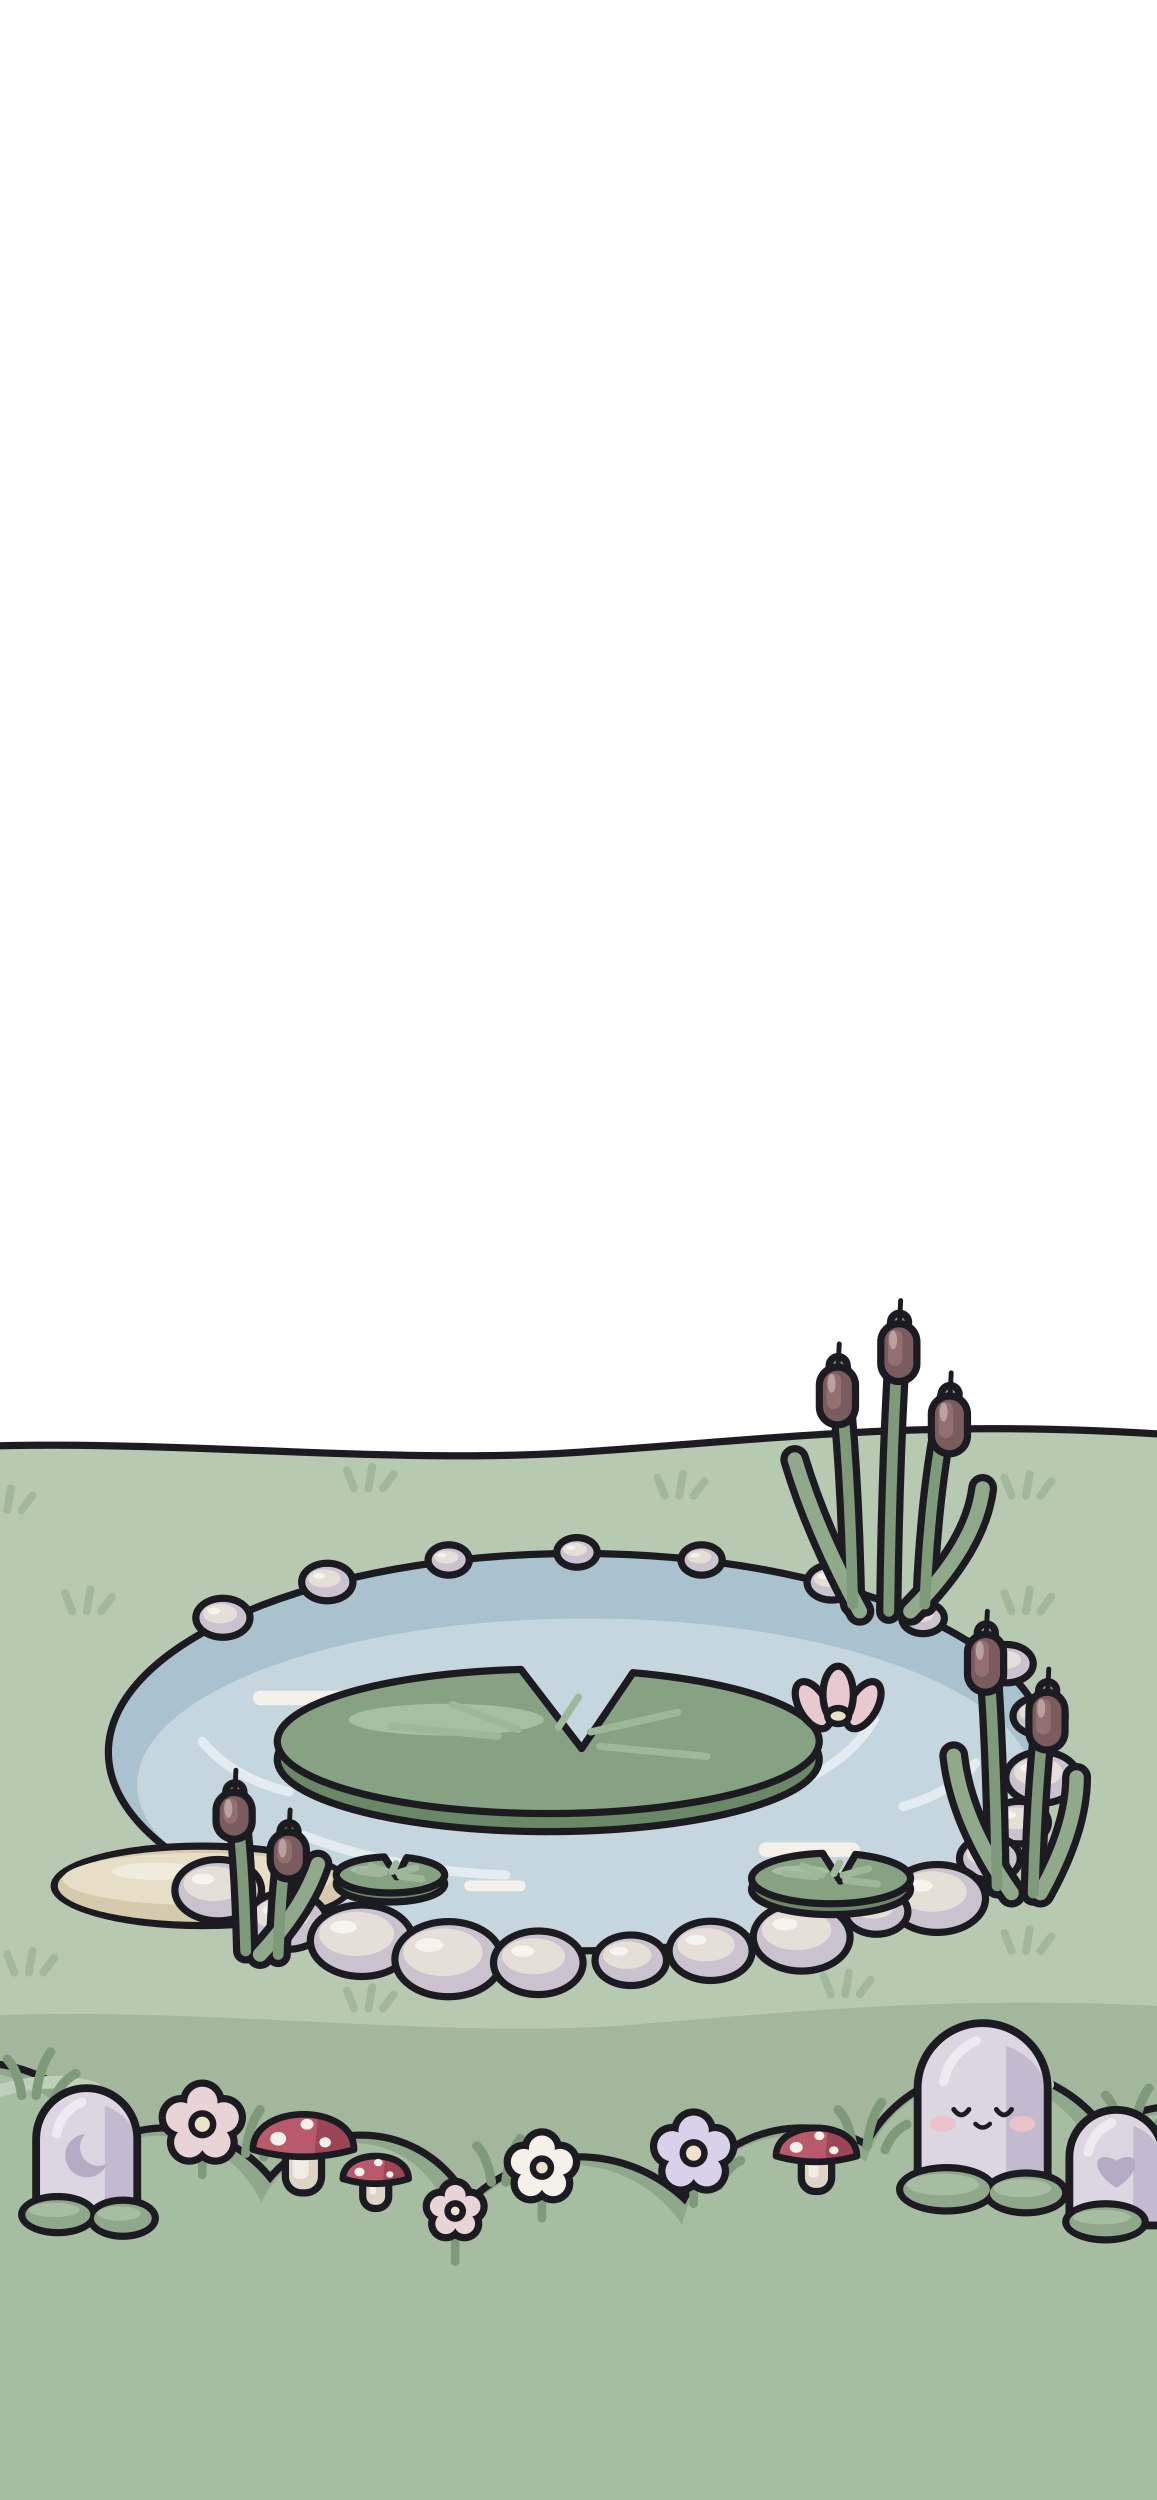
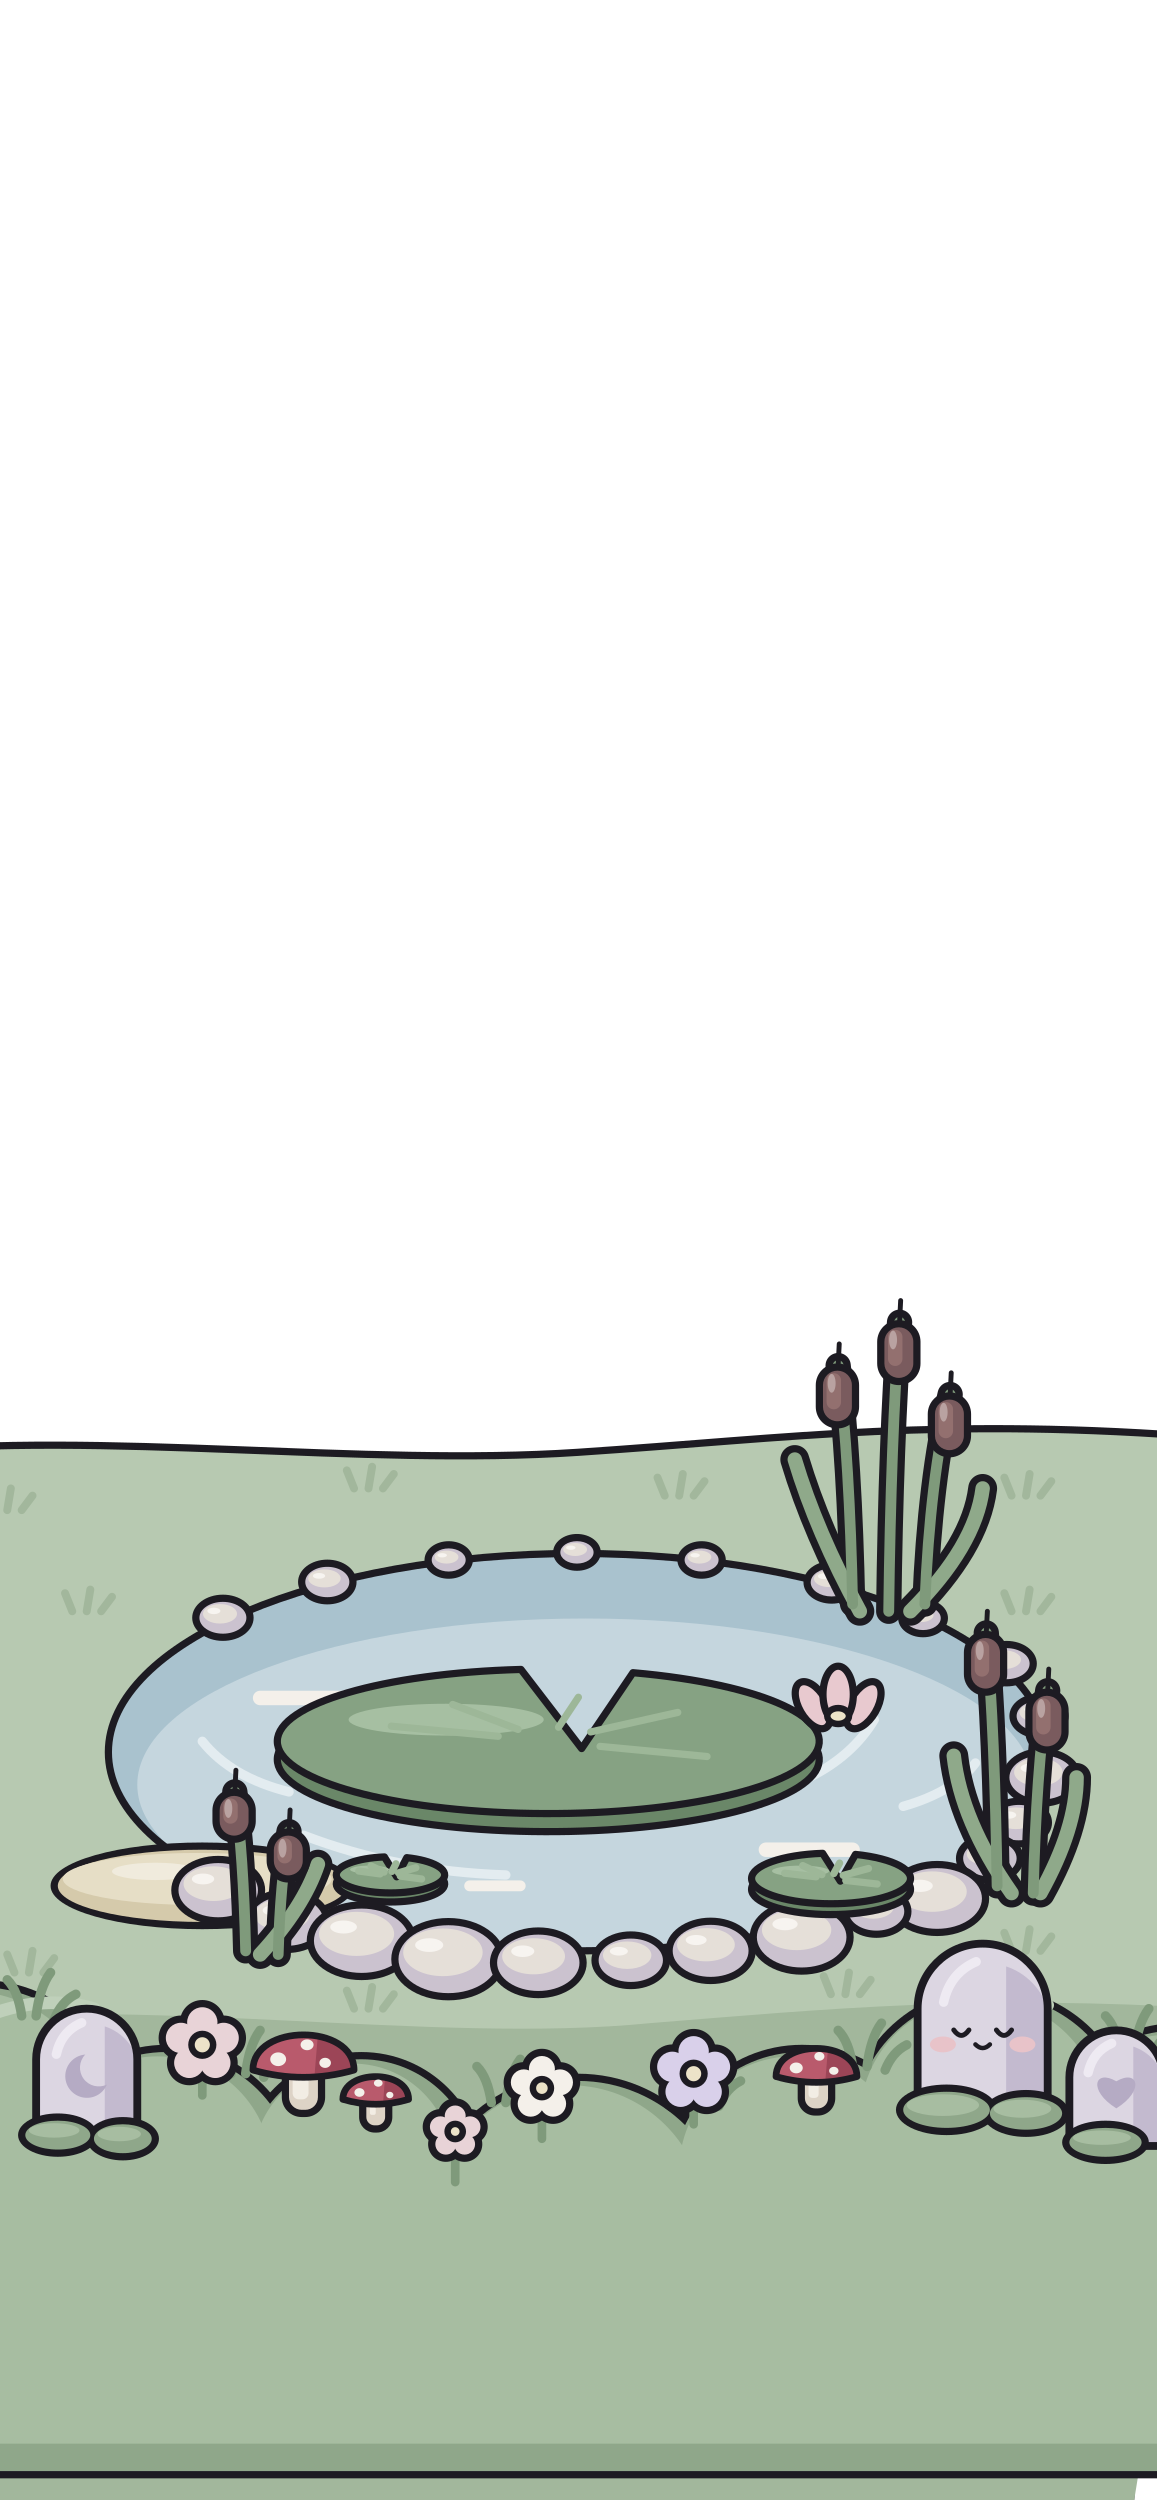
<svg xmlns="http://www.w3.org/2000/svg" viewBox="0 0 320 692" width="960" height="2076">
  <g id="mare" transform="translate(-20 0)">
    <ellipse cx="180" cy="485" rx="134" ry="59" fill="#A9C2CE" />
    <ellipse cx="182" cy="494" rx="124" ry="46" fill="#C5D6DE" />
    <path d="M92 470 L118 470" fill="none" stroke="#F4F0EA" stroke-width="4" stroke-linejoin="round" stroke-linecap="round" />
    <path d="M126 470 L132 470" fill="none" stroke="#F4F0EA" stroke-width="4" stroke-linejoin="round" stroke-linecap="round" />
    <path d="M232 512 L256 512" fill="none" stroke="#F4F0EA" stroke-width="4" stroke-linejoin="round" stroke-linecap="round" />
    <path d="M150 522 L164 522" fill="none" stroke="#F4F0EA" stroke-width="3" stroke-linejoin="round" stroke-linecap="round" />
    <path d="M76 482 Q84 492 100 496" fill="none" stroke="#E3ECF0" stroke-width="2.6" stroke-linejoin="round" stroke-linecap="round" />
    <path d="M244 492 Q256 486 262 476" fill="none" stroke="#E3ECF0" stroke-width="2.6" stroke-linejoin="round" stroke-linecap="round" />
    <path d="M104 508 Q130 518 160 519" fill="none" stroke="#E3ECF0" stroke-width="2.6" stroke-linejoin="round" stroke-linecap="round" />
    <path d="M270 500 Q284 496 290 488" fill="none" stroke="#E3ECF0" stroke-width="2.6" stroke-linejoin="round" stroke-linecap="round" />
  </g>
  <g id="berge" transform="translate(-20 0)">
    <path d="M-12 402 C50 396 120 406 180 402 C240 398 280 392 356 398 L332 704 L-12 704Z M50 485 A130 55 0 1 0 310 485 A130 55 0 1 0 50 485Z" fill="#B7C9B1" fill-rule="evenodd" stroke="#1D1B22" stroke-width="2.00" stroke-linejoin="round" stroke-linecap="round" />
    <path d="M-12 560 C60 552 140 566 200 560 C250 556 290 552 356 556 L332 704 L-12 704Z" fill="#A2B79C" />
    <g id="herbe-sol">
      <path d="M18 418 l-2 -5 M22 418 l1 -6 M26 418 l3 -4" fill="none" stroke="#A2B79C" stroke-width="2.2" stroke-linejoin="round" stroke-linecap="round" />
      <path d="M118 412 l-2 -5 M122 412 l1 -6 M126 412 l3 -4" fill="none" stroke="#A2B79C" stroke-width="2.2" stroke-linejoin="round" stroke-linecap="round" />
      <path d="M204 414 l-2 -5 M208 414 l1 -6 M212 414 l3 -4" fill="none" stroke="#A2B79C" stroke-width="2.2" stroke-linejoin="round" stroke-linecap="round" />
      <path d="M300 414 l-2 -5 M304 414 l1 -6 M308 414 l3 -4" fill="none" stroke="#A2B79C" stroke-width="2.2" stroke-linejoin="round" stroke-linecap="round" />
      <path d="M40 446 l-2 -5 M44 446 l1 -6 M48 446 l3 -4" fill="none" stroke="#A2B79C" stroke-width="2.2" stroke-linejoin="round" stroke-linecap="round" />
      <path d="M300 446 l-2 -5 M304 446 l1 -6 M308 446 l3 -4" fill="none" stroke="#A2B79C" stroke-width="2.2" stroke-linejoin="round" stroke-linecap="round" />
      <path d="M24 546 l-2 -5 M28 546 l1 -6 M32 546 l3 -4" fill="none" stroke="#A2B79C" stroke-width="2.2" stroke-linejoin="round" stroke-linecap="round" />
      <path d="M118 556 l-2 -5 M122 556 l1 -6 M126 556 l3 -4" fill="none" stroke="#A2B79C" stroke-width="2.2" stroke-linejoin="round" stroke-linecap="round" />
      <path d="M250 552 l-2 -5 M254 552 l1 -6 M258 552 l3 -4" fill="none" stroke="#A2B79C" stroke-width="2.2" stroke-linejoin="round" stroke-linecap="round" />
      <path d="M300 540 l-2 -5 M304 540 l1 -6 M308 540 l3 -4" fill="none" stroke="#A2B79C" stroke-width="2.2" stroke-linejoin="round" stroke-linecap="round" />
    </g>
    <g id="dalle-ombeline" transform="translate(31 0)">
      <ellipse cx="45" cy="522" rx="42.00" ry="12.00" fill="#1D1B22" />
      <ellipse cx="45" cy="522" rx="40" ry="10" fill="#D5CAAB" />
      <ellipse cx="43.6" cy="520.1" rx="37.2" ry="7.2" fill="#E6DEC6" />
      <ellipse cx="32" cy="518" rx="12" ry="2.4" fill="#F0EBDD" />
    </g>
    <ellipse cx="179.7" cy="429.7" rx="6.60" ry="5.10" fill="#1D1B22" />
    <ellipse cx="179.7" cy="429.7" rx="4.6" ry="3.1" fill="#CBC2CF" />
    <ellipse cx="179.2" cy="428.9" rx="3.3" ry="1.8" fill="#E5DFD8" />
    <ellipse cx="178" cy="428.4" rx="1.3" ry="0.6" fill="#F7F4F0" />
    <ellipse cx="214.2" cy="431.8" rx="6.70" ry="5.20" fill="#1D1B22" />
    <ellipse cx="214.2" cy="431.8" rx="4.7" ry="3.2" fill="#CBC2CF" />
    <ellipse cx="213.6" cy="431" rx="3.3" ry="1.8" fill="#E5DFD8" />
    <ellipse cx="212.4" cy="430.5" rx="1.3" ry="0.6" fill="#F7F4F0" />
    <ellipse cx="144.2" cy="431.8" rx="6.70" ry="5.20" fill="#1D1B22" />
    <ellipse cx="144.2" cy="431.8" rx="4.7" ry="3.2" fill="#CBC2CF" />
    <ellipse cx="143.6" cy="431" rx="3.3" ry="1.8" fill="#E5DFD8" />
    <ellipse cx="142.4" cy="430.5" rx="1.3" ry="0.6" fill="#F7F4F0" />
    <ellipse cx="110.6" cy="437.9" rx="8.10" ry="6.20" fill="#1D1B22" />
    <ellipse cx="110.6" cy="437.9" rx="6.1" ry="4.2" fill="#CBC2CF" />
    <ellipse cx="109.8" cy="436.9" rx="4.5" ry="2.5" fill="#E5DFD8" />
    <ellipse cx="108.3" cy="436.2" rx="1.7" ry="0.8" fill="#F7F4F0" />
    <ellipse cx="250.2" cy="438" rx="7.80" ry="5.90" fill="#1D1B22" />
    <ellipse cx="250.2" cy="438" rx="5.8" ry="3.9" fill="#CBC2CF" />
    <ellipse cx="249.5" cy="437" rx="4.2" ry="2.3" fill="#E5DFD8" />
    <ellipse cx="248" cy="436.3" rx="1.6" ry="0.8" fill="#F7F4F0" />
    <ellipse cx="81.7" cy="447.8" rx="8.50" ry="6.40" fill="#1D1B22" />
    <ellipse cx="81.7" cy="447.8" rx="6.5" ry="4.4" fill="#CBC2CF" />
    <ellipse cx="80.9" cy="446.7" rx="4.7" ry="2.7" fill="#E5DFD8" />
    <ellipse cx="79.2" cy="445.9" rx="1.8" ry="0.9" fill="#F7F4F0" />
    <ellipse cx="275.5" cy="447.9" rx="6.90" ry="5.30" fill="#1D1B22" />
    <ellipse cx="275.5" cy="447.9" rx="4.9" ry="3.3" fill="#CBC2CF" />
    <ellipse cx="274.9" cy="447.1" rx="3.5" ry="1.9" fill="#E5DFD8" />
    <ellipse cx="273.7" cy="446.5" rx="1.4" ry="0.7" fill="#F7F4F0" />
    <ellipse cx="298.6" cy="460.5" rx="8.40" ry="6.30" fill="#1D1B22" />
    <ellipse cx="298.6" cy="460.5" rx="6.4" ry="4.3" fill="#CBC2CF" />
    <ellipse cx="297.9" cy="459.4" rx="4.7" ry="2.6" fill="#E5DFD8" />
    <ellipse cx="296.2" cy="458.6" rx="1.8" ry="0.9" fill="#F7F4F0" />
    <ellipse cx="307.6" cy="475" rx="8.20" ry="6.20" fill="#1D1B22" />
    <ellipse cx="307.6" cy="475" rx="6.2" ry="4.2" fill="#CBC2CF" />
    <ellipse cx="306.8" cy="474" rx="4.6" ry="2.6" fill="#E5DFD8" />
    <ellipse cx="305.2" cy="473.2" rx="1.7" ry="0.8" fill="#F7F4F0" />
    <ellipse cx="308.4" cy="492" rx="11.00" ry="8.10" fill="#1D1B22" />
    <ellipse cx="308.4" cy="492" rx="9" ry="6.1" fill="#CBC2CF" />
    <ellipse cx="307.4" cy="490.5" rx="6.7" ry="3.9" fill="#E5DFD8" />
    <ellipse cx="305" cy="489.4" rx="2.5" ry="1.2" fill="#F7F4F0" />
    <ellipse cx="302" cy="504.5" rx="9.20" ry="6.90" fill="#1D1B22" />
    <ellipse cx="302" cy="504.5" rx="7.2" ry="4.9" fill="#CBC2CF" />
    <ellipse cx="301.2" cy="503.3" rx="5.4" ry="3" fill="#E5DFD8" />
    <ellipse cx="299.3" cy="502.4" rx="2" ry="1" fill="#F7F4F0" />
    <ellipse cx="294" cy="514.4" rx="9.40" ry="7.00" fill="#1D1B22" />
    <ellipse cx="294" cy="514.4" rx="7.4" ry="5" fill="#CBC2CF" />
    <ellipse cx="293.1" cy="513.2" rx="5.5" ry="3.1" fill="#E5DFD8" />
    <ellipse cx="291.2" cy="512.3" rx="2.1" ry="1" fill="#F7F4F0" />
    <ellipse cx="80.4" cy="523.2" rx="13.00" ry="9.50" fill="#1D1B22" />
    <ellipse cx="80.4" cy="523.2" rx="11" ry="7.5" fill="#CBC2CF" />
    <ellipse cx="79.1" cy="521.4" rx="8.3" ry="4.8" fill="#E5DFD8" />
    <ellipse cx="76.2" cy="520.1" rx="3.1" ry="1.5" fill="#F7F4F0" />
    <ellipse cx="279.4" cy="525.5" rx="14.40" ry="10.40" fill="#1D1B22" />
    <ellipse cx="279.4" cy="525.5" rx="12.4" ry="8.4" fill="#CBC2CF" />
    <ellipse cx="278" cy="523.6" rx="9.6" ry="5.6" fill="#E5DFD8" />
    <ellipse cx="274.7" cy="522" rx="3.5" ry="1.7" fill="#F7F4F0" />
    <ellipse cx="262.6" cy="529.1" rx="9.70" ry="7.30" fill="#1D1B22" />
    <ellipse cx="262.6" cy="529.1" rx="7.7" ry="5.3" fill="#CBC2CF" />
    <ellipse cx="261.7" cy="527.8" rx="5.7" ry="3.3" fill="#E5DFD8" />
    <ellipse cx="259.7" cy="526.9" rx="2.2" ry="1.1" fill="#F7F4F0" />
    <ellipse cx="99.4" cy="531.7" rx="12.10" ry="8.90" fill="#1D1B22" />
    <ellipse cx="99.4" cy="531.7" rx="10.1" ry="6.9" fill="#CBC2CF" />
    <ellipse cx="98.1" cy="530" rx="7.6" ry="4.4" fill="#E5DFD8" />
    <ellipse cx="95.5" cy="528.8" rx="2.8" ry="1.4" fill="#F7F4F0" />
    <ellipse cx="241.9" cy="536.2" rx="14.40" ry="10.40" fill="#1D1B22" />
    <ellipse cx="241.9" cy="536.2" rx="12.4" ry="8.4" fill="#CBC2CF" />
    <ellipse cx="240.5" cy="534.2" rx="9.6" ry="5.6" fill="#E5DFD8" />
    <ellipse cx="237.3" cy="532.6" rx="3.5" ry="1.7" fill="#F7F4F0" />
    <ellipse cx="120.1" cy="537.2" rx="15.20" ry="10.90" fill="#1D1B22" />
    <ellipse cx="120.1" cy="537.2" rx="13.2" ry="8.9" fill="#CBC2CF" />
    <ellipse cx="118.7" cy="535.3" rx="10.4" ry="6.1" fill="#E5DFD8" />
    <ellipse cx="115.1" cy="533.4" rx="3.7" ry="1.8" fill="#F7F4F0" />
    <ellipse cx="216.7" cy="540" rx="12.50" ry="9.20" fill="#1D1B22" />
    <ellipse cx="216.7" cy="540" rx="10.5" ry="7.2" fill="#CBC2CF" />
    <ellipse cx="215.4" cy="538.3" rx="8" ry="4.6" fill="#E5DFD8" />
    <ellipse cx="212.7" cy="537" rx="2.9" ry="1.4" fill="#F7F4F0" />
    <ellipse cx="144.1" cy="542.3" rx="15.80" ry="11.40" fill="#1D1B22" />
    <ellipse cx="144.1" cy="542.3" rx="13.8" ry="9.4" fill="#CBC2CF" />
    <ellipse cx="142.6" cy="540.4" rx="11" ry="6.6" fill="#E5DFD8" />
    <ellipse cx="138.8" cy="538.4" rx="3.9" ry="1.9" fill="#F7F4F0" />
    <ellipse cx="194.6" cy="542.6" rx="10.90" ry="8.00" fill="#1D1B22" />
    <ellipse cx="194.6" cy="542.6" rx="8.9" ry="6" fill="#CBC2CF" />
    <ellipse cx="193.6" cy="541.2" rx="6.7" ry="3.8" fill="#E5DFD8" />
    <ellipse cx="191.3" cy="540.1" rx="2.5" ry="1.2" fill="#F7F4F0" />
    <ellipse cx="169" cy="543.3" rx="13.40" ry="9.80" fill="#1D1B22" />
    <ellipse cx="169" cy="543.3" rx="11.4" ry="7.8" fill="#CBC2CF" />
    <ellipse cx="167.7" cy="541.5" rx="8.7" ry="5" fill="#E5DFD8" />
    <ellipse cx="164.7" cy="540.1" rx="3.2" ry="1.6" fill="#F7F4F0" />
  </g>
  <g id="roseaux" transform="translate(-20 0)">
    <g id="roseaux-arriere">
      <path d="M258 446 Q246 424 240 404" fill="none" stroke="#1D1B22" stroke-width="8.00" stroke-linejoin="round" stroke-linecap="round" />
      <path d="M272 446 Q290 428 292 412" fill="none" stroke="#1D1B22" stroke-width="8.00" stroke-linejoin="round" stroke-linecap="round" />
      <path d="M256 444 Q255.2 404.4 252 378" fill="none" stroke="#1D1B22" stroke-width="7.00" stroke-linejoin="round" stroke-linecap="round" />
      <path d="M266 446 Q266.6 398 269 366" fill="none" stroke="#1D1B22" stroke-width="7.00" stroke-linejoin="round" stroke-linecap="round" />
      <path d="M276 444 Q277.4 409.2 283 386" fill="none" stroke="#1D1B22" stroke-width="7.00" stroke-linejoin="round" stroke-linecap="round" />
      <path d="M258 446 Q246 424 240 404" fill="none" stroke="#8FA98A" stroke-width="4" stroke-linejoin="round" stroke-linecap="round" />
      <path d="M272 446 Q290 428 292 412" fill="none" stroke="#8FA98A" stroke-width="4" stroke-linejoin="round" stroke-linecap="round" />
      <path d="M256 444 Q255.2 404.4 252 378" fill="none" stroke="#7F9A7B" stroke-width="3" stroke-linejoin="round" stroke-linecap="round" />
      <path d="M266 446 Q266.6 398 269 366" fill="none" stroke="#7F9A7B" stroke-width="3" stroke-linejoin="round" stroke-linecap="round" />
      <path d="M276 444 Q277.4 409.2 283 386" fill="none" stroke="#7F9A7B" stroke-width="3" stroke-linejoin="round" stroke-linecap="round" />
      <path d="M252 378 L252.3 372" fill="none" stroke="#1D1B22" stroke-width="1.36" stroke-linejoin="round" stroke-linecap="round" />
      <rect x="245.80" y="377.40" width="12.00" height="18.00" rx="6.00" fill="#1D1B22" />
      <rect x="247.8" y="379.4" width="8" height="14" rx="4" fill="#7A5B5E" />
      <rect x="248.8" y="380.1" width="4" height="10" rx="2" fill="#93706F" />
      <ellipse cx="250.2" cy="382.9" rx="1.1" ry="2.6" fill="#B9A2A1" />
      <path d="M269 366 L269.3 360" fill="none" stroke="#1D1B22" stroke-width="1.36" stroke-linejoin="round" stroke-linecap="round" />
      <rect x="262.80" y="365.40" width="12.00" height="18.00" rx="6.00" fill="#1D1B22" />
      <rect x="264.8" y="367.4" width="8" height="14" rx="4" fill="#7A5B5E" />
      <rect x="265.8" y="368.1" width="4" height="10" rx="2" fill="#93706F" />
      <ellipse cx="267.2" cy="370.9" rx="1.1" ry="2.6" fill="#B9A2A1" />
      <path d="M283 386 L283.3 380" fill="none" stroke="#1D1B22" stroke-width="1.36" stroke-linejoin="round" stroke-linecap="round" />
      <rect x="276.80" y="385.40" width="12.00" height="18.00" rx="6.00" fill="#1D1B22" />
      <rect x="278.8" y="387.4" width="8" height="14" rx="4" fill="#7A5B5E" />
      <rect x="279.8" y="388.1" width="4" height="10" rx="2" fill="#93706F" />
      <ellipse cx="281.2" cy="390.9" rx="1.1" ry="2.6" fill="#B9A2A1" />
    </g>
    <g id="roseaux-droite">
      <path d="M300 524 Q286 504 284 486" fill="none" stroke="#1D1B22" stroke-width="8.00" stroke-linejoin="round" stroke-linecap="round" />
      <path d="M308 524 Q318 506 318 492" fill="none" stroke="#1D1B22" stroke-width="8.00" stroke-linejoin="round" stroke-linecap="round" />
      <path d="M296 522 Q295.4 480 293 452" fill="none" stroke="#1D1B22" stroke-width="7.00" stroke-linejoin="round" stroke-linecap="round" />
      <path d="M306 524 Q306.8 490.4 310 468" fill="none" stroke="#1D1B22" stroke-width="7.00" stroke-linejoin="round" stroke-linecap="round" />
      <path d="M300 524 Q286 504 284 486" fill="none" stroke="#8FA98A" stroke-width="4" stroke-linejoin="round" stroke-linecap="round" />
      <path d="M308 524 Q318 506 318 492" fill="none" stroke="#8FA98A" stroke-width="4" stroke-linejoin="round" stroke-linecap="round" />
      <path d="M296 522 Q295.4 480 293 452" fill="none" stroke="#7F9A7B" stroke-width="3" stroke-linejoin="round" stroke-linecap="round" />
      <path d="M306 524 Q306.8 490.4 310 468" fill="none" stroke="#7F9A7B" stroke-width="3" stroke-linejoin="round" stroke-linecap="round" />
      <path d="M293 452 L293.3 446" fill="none" stroke="#1D1B22" stroke-width="1.36" stroke-linejoin="round" stroke-linecap="round" />
      <rect x="286.80" y="451.40" width="12.00" height="18.00" rx="6.00" fill="#1D1B22" />
      <rect x="288.8" y="453.4" width="8" height="14" rx="4" fill="#7A5B5E" />
      <rect x="289.8" y="454.1" width="4" height="10" rx="2" fill="#93706F" />
      <ellipse cx="291.2" cy="456.9" rx="1.1" ry="2.6" fill="#B9A2A1" />
      <path d="M310 468 L310.3 462" fill="none" stroke="#1D1B22" stroke-width="1.36" stroke-linejoin="round" stroke-linecap="round" />
      <rect x="303.80" y="467.40" width="12.00" height="18.00" rx="6.00" fill="#1D1B22" />
      <rect x="305.8" y="469.4" width="8" height="14" rx="4" fill="#7A5B5E" />
      <rect x="306.8" y="470.1" width="4" height="10" rx="2" fill="#93706F" />
      <ellipse cx="308.2" cy="472.9" rx="1.1" ry="2.6" fill="#B9A2A1" />
    </g>
    <g id="roseaux-avant">
      <path d="M92 541 Q104 528 108 516" fill="none" stroke="#1D1B22" stroke-width="8.00" stroke-linejoin="round" stroke-linecap="round" />
      <path d="M88 540 Q87.4 513.6 85 496" fill="none" stroke="#1D1B22" stroke-width="7.00" stroke-linejoin="round" stroke-linecap="round" />
      <path d="M97 541 Q97.6 520.6 100 507" fill="none" stroke="#1D1B22" stroke-width="7.00" stroke-linejoin="round" stroke-linecap="round" />
      <path d="M92 541 Q104 528 108 516" fill="none" stroke="#8FA98A" stroke-width="4" stroke-linejoin="round" stroke-linecap="round" />
      <path d="M88 540 Q87.4 513.6 85 496" fill="none" stroke="#7F9A7B" stroke-width="3" stroke-linejoin="round" stroke-linecap="round" />
      <path d="M97 541 Q97.6 520.6 100 507" fill="none" stroke="#7F9A7B" stroke-width="3" stroke-linejoin="round" stroke-linecap="round" />
      <path d="M85 496 L85.3 490" fill="none" stroke="#1D1B22" stroke-width="1.36" stroke-linejoin="round" stroke-linecap="round" />
      <rect x="78.80" y="495.10" width="12.00" height="15.00" rx="6.00" fill="#1D1B22" />
      <rect x="80.8" y="497.1" width="8" height="11" rx="4" fill="#7A5B5E" />
      <rect x="81.8" y="497.8" width="4" height="7" rx="2" fill="#93706F" />
      <ellipse cx="83.2" cy="500.6" rx="1.1" ry="2.6" fill="#B9A2A1" />
      <path d="M100 507 L100.3 501" fill="none" stroke="#1D1B22" stroke-width="1.36" stroke-linejoin="round" stroke-linecap="round" />
      <rect x="93.80" y="506.10" width="12.00" height="15.00" rx="6.00" fill="#1D1B22" />
      <rect x="95.8" y="508.1" width="8" height="11" rx="4" fill="#7A5B5E" />
      <rect x="96.8" y="508.8" width="4" height="7" rx="2" fill="#93706F" />
      <ellipse cx="98.2" cy="511.6" rx="1.1" ry="2.6" fill="#B9A2A1" />
    </g>
  </g>
  <g id="nenuphar" transform="translate(-20 0)">
    <g id="petit-nenuphar-1">
      <path d="M252.6 523.7 L247.7 516 A22 7 0 1 0 256.8 516.3Z" fill="#6A8768" stroke="#1D1B22" stroke-width="2.00" stroke-linejoin="round" stroke-linecap="round" />
      <path d="M252.6 520.7 L247.7 513 A22 7 0 1 0 256.8 513.3Z" fill="#86A283" stroke="#1D1B22" stroke-width="2.00" stroke-linejoin="round" stroke-linecap="round" />
      <ellipse cx="241.6" cy="517.9" rx="7.9" ry="1.5" fill="#A6BFA2" />
      <path d="M245.9 519.5 L237.2 518.5" fill="none" stroke="#9DB798" stroke-width="2" stroke-linejoin="round" stroke-linecap="round" />
      <path d="M247.5 518.9 L242.2 516.4" fill="none" stroke="#9DB798" stroke-width="2" stroke-linejoin="round" stroke-linecap="round" />
      <path d="M250.8 518.6 L252.4 515.7" fill="none" stroke="#9DB798" stroke-width="2" stroke-linejoin="round" stroke-linecap="round" />
      <path d="M253.4 519.1 L260.4 517.2" fill="none" stroke="#9DB798" stroke-width="2" stroke-linejoin="round" stroke-linecap="round" />
      <path d="M254.1 520.5 L262.8 521.5" fill="none" stroke="#9DB798" stroke-width="2" stroke-linejoin="round" stroke-linecap="round" />
    </g>
    <g id="petit-nenuphar-2">
      <path d="M129.8 522 L126.4 516.5 A15 5 0 1 0 132.6 516.7Z" fill="#6A8768" stroke="#1D1B22" stroke-width="2.00" stroke-linejoin="round" stroke-linecap="round" />
      <path d="M129.8 519.5 L126.4 514 A15 5 0 1 0 132.6 514.2Z" fill="#86A283" stroke="#1D1B22" stroke-width="2.00" stroke-linejoin="round" stroke-linecap="round" />
      <ellipse cx="122.3" cy="517.5" rx="5.4" ry="1.1" fill="#A6BFA2" />
      <path d="M125.2 518.7 L119.3 517.9" fill="none" stroke="#9DB798" stroke-width="2" stroke-linejoin="round" stroke-linecap="round" />
      <path d="M126.3 518.2 L122.7 516.5" fill="none" stroke="#9DB798" stroke-width="2" stroke-linejoin="round" stroke-linecap="round" />
      <path d="M128.5 518 L129.6 515.9" fill="none" stroke="#9DB798" stroke-width="2" stroke-linejoin="round" stroke-linecap="round" />
      <path d="M130.3 518.4 L135.1 517" fill="none" stroke="#9DB798" stroke-width="2" stroke-linejoin="round" stroke-linecap="round" />
      <path d="M130.8 519.3 L136.7 520.1" fill="none" stroke="#9DB798" stroke-width="2" stroke-linejoin="round" stroke-linecap="round" />
    </g>
    <g id="nenuphar-principal" transform="translate(12 12)">
      <path d="M169 477 L152.2 455.1 A75 20 0 1 0 183.2 456Z" fill="#6A8768" stroke="#1D1B22" stroke-width="2.00" stroke-linejoin="round" stroke-linecap="round" />
      <path d="M169 472 L152.2 450.1 A75 20 0 1 0 183.2 451Z" fill="#86A283" stroke="#1D1B22" stroke-width="2.00" stroke-linejoin="round" stroke-linecap="round" />
      <ellipse cx="131.5" cy="464" rx="27" ry="4.4" fill="#A6BFA2" />
      <path d="M145.9 468.6 L116.3 465.8" fill="none" stroke="#9DB798" stroke-width="2" stroke-linejoin="round" stroke-linecap="round" />
      <path d="M151.4 466.7 L133.3 459.8" fill="none" stroke="#9DB798" stroke-width="2" stroke-linejoin="round" stroke-linecap="round" />
      <path d="M162.6 466.1 L168.1 457.8" fill="none" stroke="#9DB798" stroke-width="2" stroke-linejoin="round" stroke-linecap="round" />
      <path d="M171.5 467.4 L195.6 462" fill="none" stroke="#9DB798" stroke-width="2" stroke-linejoin="round" stroke-linecap="round" />
      <path d="M174.1 471.4 L203.7 474.2" fill="none" stroke="#9DB798" stroke-width="2" stroke-linejoin="round" stroke-linecap="round" />
    </g>
    <g id="fleur-lotus" transform="translate(38 12)">
      <ellipse cx="207" cy="460" rx="3.8" ry="7.2" transform="rotate(-30 207 460)" fill="#E8C9CF" stroke="#1D1B22" stroke-width="2.00" stroke-linejoin="round" stroke-linecap="round" />
      <ellipse cx="221" cy="460" rx="3.8" ry="7.2" transform="rotate(30 221 460)" fill="#E8C9CF" stroke="#1D1B22" stroke-width="2.00" stroke-linejoin="round" stroke-linecap="round" />
      <ellipse cx="214" cy="457" rx="4.2" ry="7.8" transform="rotate(0 214 457)" fill="#E8C9CF" stroke="#1D1B22" stroke-width="2.00" stroke-linejoin="round" stroke-linecap="round" />
      <ellipse cx="214" cy="463" rx="3" ry="2.2" fill="#ECE3C8" stroke="#1D1B22" stroke-width="1.80" stroke-linejoin="round" stroke-linecap="round" />
    </g>
  </g>
-   <g id="premier-plan">
+   <g id="premier-plan" transform="translate(0 -22)">
    <g id="herbe-avant">
      <circle cx="-6" cy="612" r="42.00" fill="#1D1B22" />
      <circle cx="46" cy="626" r="38.00" fill="#1D1B22" />
      <circle cx="100" cy="624" r="34.00" fill="#1D1B22" />
      <circle cx="160" cy="640" r="44.00" fill="#1D1B22" />
      <circle cx="222" cy="626" r="38.00" fill="#1D1B22" />
      <circle cx="274" cy="612" r="40.00" fill="#1D1B22" />
      <circle cx="326" cy="620" r="38.00" fill="#1D1B22" />
      <rect x="-32.00" y="624.00" width="384.00" height="84.00" rx="2.00" fill="#1D1B22" />
      <circle cx="-6" cy="612" r="40" fill="#8FA78A" />
      <circle cx="46" cy="626" r="36" fill="#8FA78A" />
      <circle cx="100" cy="624" r="32" fill="#8FA78A" />
      <circle cx="160" cy="640" r="42" fill="#8FA78A" />
      <circle cx="222" cy="626" r="36" fill="#8FA78A" />
      <circle cx="274" cy="612" r="38" fill="#8FA78A" />
      <circle cx="326" cy="620" r="36" fill="#8FA78A" />
      <rect x="-30" y="626" width="380" height="80" rx="0" fill="#8FA78A" />
      <circle cx="-8.4" cy="608.8" r="35.6" fill="#A7BDA1" />
      <circle cx="43.6" cy="622.8" r="31.6" fill="#A7BDA1" />
      <circle cx="97.6" cy="620.8" r="27.6" fill="#A7BDA1" />
      <circle cx="157.6" cy="636.8" r="37.6" fill="#A7BDA1" />
      <circle cx="219.6" cy="622.8" r="31.6" fill="#A7BDA1" />
      <circle cx="271.6" cy="608.8" r="33.6" fill="#A7BDA1" />
      <circle cx="323.6" cy="616.8" r="31.6" fill="#A7BDA1" />
      <rect x="-28" y="627.2" width="371.2" height="71.2" rx="0" fill="#A7BDA1" />
      <path d="M-8 582 C4 576 16 575 26 578" fill="none" stroke="#BFD0BA" stroke-width="3.5" stroke-linejoin="round" stroke-linecap="round" />
      <path d="M258 580 C268 575 280 574 290 577" fill="none" stroke="#BFD0BA" stroke-width="3.5" stroke-linejoin="round" stroke-linecap="round" />
    </g>
    <g id="brins">
      <path d="M64 596 q-1 -7 -4 -10 M68 596 q1 -8 4 -12 M73 597 q2 -5 6 -7" fill="none" stroke="#7F9A7B" stroke-width="2.6" stroke-linejoin="round" stroke-linecap="round" />
      <path d="M136 604 q-1 -7 -4 -10 M140 604 q1 -8 4 -12 M145 605 q2 -5 6 -7" fill="none" stroke="#7F9A7B" stroke-width="2.6" stroke-linejoin="round" stroke-linecap="round" />
      <path d="M190 604 q-1 -7 -4 -10 M194 604 q1 -8 4 -12 M199 605 q2 -5 6 -7" fill="none" stroke="#7F9A7B" stroke-width="2.6" stroke-linejoin="round" stroke-linecap="round" />
      <path d="M236 594 q-1 -7 -4 -10 M240 594 q1 -8 4 -12 M245 595 q2 -5 6 -7" fill="none" stroke="#7F9A7B" stroke-width="2.6" stroke-linejoin="round" stroke-linecap="round" />
      <path d="M6 580 q-1 -7 -4 -10 M10 580 q1 -8 4 -12 M15 581 q2 -5 6 -7" fill="none" stroke="#7F9A7B" stroke-width="2.6" stroke-linejoin="round" stroke-linecap="round" />
      <path d="M310 590 q-1 -7 -4 -10 M314 590 q1 -8 4 -12 M319 591 q2 -5 6 -7" fill="none" stroke="#7F9A7B" stroke-width="2.6" stroke-linejoin="round" stroke-linecap="round" />
    </g>
    <g id="tombes">
      <path d="M254 606 L254 578 A18 18 0 0 1 290 578 L290 606Z" fill="#DCD6E2" />
      <path d="M278.5 606 L278.5 566.3 A18 18 0 0 1 290 578 L290 606Z" fill="#C3BACF" />
      <path d="M261.2 576.2 Q263 568.1 270.2 565" fill="none" stroke="#EEEAF2" stroke-width="2.6" stroke-linejoin="round" stroke-linecap="round" />
      <path d="M254 606 L254 578 A18 18 0 0 1 290 578 L290 606Z" fill="none" stroke="#1D1B22" stroke-width="2.17" stroke-linejoin="round" stroke-linecap="round" />
      <path d="M264 583.9 q2.1 3 4.2 0 M275.8 583.9 q2.1 3 4.2 0" fill="none" stroke="#1D1B22" stroke-width="1.36" stroke-linejoin="round" stroke-linecap="round" />
      <path d="M270 587.9 q2 2 4 0" fill="none" stroke="#1D1B22" stroke-width="1.24" stroke-linejoin="round" stroke-linecap="round" />
      <ellipse cx="261" cy="587.9" rx="3.6" ry="2.2" fill="#E8C3C9" />
      <ellipse cx="283" cy="587.9" rx="3.6" ry="2.2" fill="#E8C3C9" />
      <path d="M296 616 L296 597 A13 13 0 0 1 322 597 L322 616Z" fill="#DCD6E2" />
      <path d="M313.7 616 L313.7 588.5 A13 13 0 0 1 322 597 L322 616Z" fill="#C3BACF" />
      <path d="M301.2 595.7 Q302.5 589.9 307.7 587.6" fill="none" stroke="#EEEAF2" stroke-width="2.6" stroke-linejoin="round" stroke-linecap="round" />
      <path d="M296 616 L296 597 A13 13 0 0 1 322 597 L322 616Z" fill="none" stroke="#1D1B22" stroke-width="2.17" stroke-linejoin="round" stroke-linecap="round" />
      <path d="M309 605.6 C301 600.6 303 594.6 309 598.1 C315 594.6 317 600.6 309 605.6Z" fill="#B5ABC4" />
      <path d="M10 614 L10 592 A14 14 0 0 1 38 592 L38 614Z" fill="#DCD6E2" />
      <path d="M29 614 L29 582.9 A14 14 0 0 1 38 592 L38 614Z" fill="#C3BACF" />
      <path d="M15.6 590.6 Q17 584.3 22.6 581.9" fill="none" stroke="#EEEAF2" stroke-width="2.6" stroke-linejoin="round" stroke-linecap="round" />
      <path d="M10 614 L10 592 A14 14 0 0 1 38 592 L38 614Z" fill="none" stroke="#1D1B22" stroke-width="2.17" stroke-linejoin="round" stroke-linecap="round" />
      <path d="M29.6 599 A6 6 0 1 1 23.6 590.7 A5.2 5.2 0 0 0 29.6 599Z" fill="#B5ABC4" />
    </g>
    <g id="touffes-tombes">
      <ellipse cx="262" cy="606" rx="14.00" ry="7.00" fill="#1D1B22" />
      <ellipse cx="284" cy="607" rx="12.00" ry="6.50" fill="#1D1B22" />
      <ellipse cx="306" cy="615" rx="12.00" ry="6.00" fill="#1D1B22" />
      <ellipse cx="16" cy="613" rx="11.00" ry="6.00" fill="#1D1B22" />
      <ellipse cx="34" cy="614" rx="10.00" ry="6.00" fill="#1D1B22" />
      <ellipse cx="262" cy="606" rx="12" ry="5" fill="#8FA78A" />
      <ellipse cx="284" cy="607" rx="10" ry="4.5" fill="#8FA78A" />
      <ellipse cx="306" cy="615" rx="10" ry="4" fill="#8FA78A" />
      <ellipse cx="16" cy="613" rx="9" ry="4" fill="#8FA78A" />
      <ellipse cx="34" cy="614" rx="8" ry="4" fill="#8FA78A" />
      <ellipse cx="261" cy="604.7" rx="10" ry="3" fill="#A7BDA1" />
      <ellipse cx="283" cy="605.7" rx="8" ry="2.5" fill="#A7BDA1" />
      <ellipse cx="305" cy="613.7" rx="8" ry="2" fill="#A7BDA1" />
      <ellipse cx="15" cy="611.7" rx="7" ry="2" fill="#A7BDA1" />
      <ellipse cx="33" cy="612.7" rx="6" ry="2" fill="#A7BDA1" />
    </g>
    <g id="champignons">
      <rect x="78.00" y="592.00" width="12.00" height="16.00" rx="5.50" fill="#1D1B22" />
      <rect x="80" y="594" width="8" height="12" rx="3.5" fill="#DDD3C6" />
      <rect x="81" y="594.7" width="4.4" height="8.4" rx="1.7" fill="#F2EDE4" />
      <path d="M70 595 C70 582 98 582 98 595 Q84 599 70 595Z" fill="#B95A6C" />
      <path d="M88 585 C96 587 98 591 98 595 Q92 597 87 597.2Z" fill="#9C4557" />
      <path d="M70 595 C70 582 98 582 98 595 Q84 599 70 595Z" fill="none" stroke="#1D1B22" stroke-width="1.86" stroke-linejoin="round" stroke-linecap="round" />
      <ellipse cx="77" cy="592" rx="2.2" ry="1.9" fill="#F4F0EA" />
      <ellipse cx="85" cy="588" rx="1.8" ry="1.5" fill="#F4F0EA" />
      <ellipse cx="90" cy="593" rx="1.6" ry="1.4" fill="#F4F0EA" />
      <rect x="99.40" y="600.50" width="9.20" height="11.80" rx="4.30" fill="#1D1B22" />
      <rect x="101.4" y="602.5" width="5.2" height="7.8" rx="2.3" fill="#DDD3C6" />
      <rect x="102.4" y="603.2" width="1.6" height="4.2" rx="0.5" fill="#F2EDE4" />
      <path d="M94.9 603.1 C94.9 594.7 113.1 594.7 113.1 603.1 Q104 605.8 94.9 603.1Z" fill="#B95A6C" />
      <path d="M106.6 596.6 C111.8 598 113.1 600.5 113.1 603.1 Q109.2 604.5 106 604.6Z" fill="#9C4557" />
      <path d="M94.9 603.1 C94.9 594.7 113.1 594.7 113.1 603.1 Q104 605.8 94.9 603.1Z" fill="none" stroke="#1D1B22" stroke-width="1.86" stroke-linejoin="round" stroke-linecap="round" />
      <ellipse cx="99.5" cy="601.2" rx="1.4" ry="1.2" fill="#F4F0EA" />
      <ellipse cx="104.7" cy="598.6" rx="1.2" ry="1" fill="#F4F0EA" />
      <ellipse cx="107.9" cy="601.9" rx="1" ry="0.9" fill="#F4F0EA" />
      <rect x="220.80" y="594.00" width="10.40" height="13.60" rx="4.80" fill="#1D1B22" />
      <rect x="222.8" y="596" width="6.4" height="9.6" rx="2.8" fill="#DDD3C6" />
      <rect x="223.8" y="596.7" width="2.8" height="6" rx="1" fill="#F2EDE4" />
      <path d="M214.8 596.8 C214.8 586.4 237.2 586.4 237.2 596.8 Q226 600 214.8 596.8Z" fill="#B95A6C" />
      <path d="M229.2 588.8 C235.6 590.4 237.2 593.6 237.2 596.8 Q232.4 598.4 228.4 598.6Z" fill="#9C4557" />
      <path d="M214.8 596.8 C214.8 586.4 237.2 586.4 237.2 596.8 Q226 600 214.8 596.8Z" fill="none" stroke="#1D1B22" stroke-width="1.86" stroke-linejoin="round" stroke-linecap="round" />
      <ellipse cx="220.4" cy="594.4" rx="1.8" ry="1.5" fill="#F4F0EA" />
      <ellipse cx="226.8" cy="591.2" rx="1.4" ry="1.2" fill="#F4F0EA" />
      <ellipse cx="230.8" cy="595.2" rx="1.3" ry="1.1" fill="#F4F0EA" />
    </g>
    <g id="fleurs">
      <path d="M56 592 L56 602" fill="none" stroke="#7F9A7B" stroke-width="2.4" stroke-linejoin="round" stroke-linecap="round" />
      <circle cx="56" cy="581.8" r="6.20" fill="#1D1B22" />
      <circle cx="61.9" cy="586.1" r="6.20" fill="#1D1B22" />
      <circle cx="59.6" cy="593" r="6.20" fill="#1D1B22" />
      <circle cx="52.4" cy="593" r="6.20" fill="#1D1B22" />
      <circle cx="50.1" cy="586.1" r="6.20" fill="#1D1B22" />
      <circle cx="56" cy="581.8" r="4.2" fill="#E8D3D7" />
      <circle cx="61.9" cy="586.1" r="4.2" fill="#E8D3D7" />
      <circle cx="59.6" cy="593" r="4.2" fill="#E8D3D7" />
      <circle cx="52.4" cy="593" r="4.2" fill="#E8D3D7" />
      <circle cx="50.1" cy="586.1" r="4.2" fill="#E8D3D7" />
      <ellipse cx="56" cy="588" rx="3" ry="3" fill="#ECE3C8" stroke="#1D1B22" stroke-width="1.80" stroke-linejoin="round" stroke-linecap="round" />
      <path d="M150 604 L150 614" fill="none" stroke="#7F9A7B" stroke-width="2.4" stroke-linejoin="round" stroke-linecap="round" />
      <circle cx="150" cy="594.7" r="5.60" fill="#1D1B22" />
      <circle cx="155" cy="598.4" r="5.60" fill="#1D1B22" />
      <circle cx="153.1" cy="604.3" r="5.60" fill="#1D1B22" />
      <circle cx="146.9" cy="604.3" r="5.60" fill="#1D1B22" />
      <circle cx="145" cy="598.4" r="5.60" fill="#1D1B22" />
      <circle cx="150" cy="594.7" r="3.6" fill="#F4F0EA" />
      <circle cx="155" cy="598.4" r="3.6" fill="#F4F0EA" />
      <circle cx="153.1" cy="604.3" r="3.6" fill="#F4F0EA" />
      <circle cx="146.9" cy="604.3" r="3.6" fill="#F4F0EA" />
      <circle cx="145" cy="598.4" r="3.6" fill="#F4F0EA" />
      <ellipse cx="150" cy="600" rx="2.5" ry="2.5" fill="#ECE3C8" stroke="#1D1B22" stroke-width="1.80" stroke-linejoin="round" stroke-linecap="round" />
      <path d="M192 600 L192 610" fill="none" stroke="#7F9A7B" stroke-width="2.4" stroke-linejoin="round" stroke-linecap="round" />
      <circle cx="192" cy="589.8" r="6.20" fill="#1D1B22" />
      <circle cx="197.9" cy="594.1" r="6.20" fill="#1D1B22" />
      <circle cx="195.6" cy="601" r="6.20" fill="#1D1B22" />
      <circle cx="188.4" cy="601" r="6.20" fill="#1D1B22" />
      <circle cx="186.1" cy="594.1" r="6.20" fill="#1D1B22" />
      <circle cx="192" cy="589.8" r="4.2" fill="#D9D0EA" />
      <circle cx="197.9" cy="594.1" r="4.2" fill="#D9D0EA" />
      <circle cx="195.6" cy="601" r="4.2" fill="#D9D0EA" />
      <circle cx="188.4" cy="601" r="4.2" fill="#D9D0EA" />
      <circle cx="186.1" cy="594.1" r="4.2" fill="#D9D0EA" />
      <ellipse cx="192" cy="596" rx="3" ry="3" fill="#ECE3C8" stroke="#1D1B22" stroke-width="1.80" stroke-linejoin="round" stroke-linecap="round" />
      <path d="M126 616 L126 626" fill="none" stroke="#7F9A7B" stroke-width="2.4" stroke-linejoin="round" stroke-linecap="round" />
      <circle cx="126" cy="607.7" r="4.90" fill="#1D1B22" />
      <circle cx="130.1" cy="610.7" r="4.90" fill="#1D1B22" />
      <circle cx="128.6" cy="615.5" r="4.90" fill="#1D1B22" />
      <circle cx="123.4" cy="615.5" r="4.90" fill="#1D1B22" />
      <circle cx="121.9" cy="610.7" r="4.90" fill="#1D1B22" />
      <circle cx="126" cy="607.7" r="2.9" fill="#E8D3D7" />
      <circle cx="130.1" cy="610.7" r="2.9" fill="#E8D3D7" />
      <circle cx="128.6" cy="615.5" r="2.9" fill="#E8D3D7" />
      <circle cx="123.4" cy="615.5" r="2.9" fill="#E8D3D7" />
      <circle cx="121.9" cy="610.7" r="2.9" fill="#E8D3D7" />
      <ellipse cx="126" cy="612" rx="2.1" ry="2.1" fill="#ECE3C8" stroke="#1D1B22" stroke-width="1.80" stroke-linejoin="round" stroke-linecap="round" />
    </g>
  </g>
</svg>
